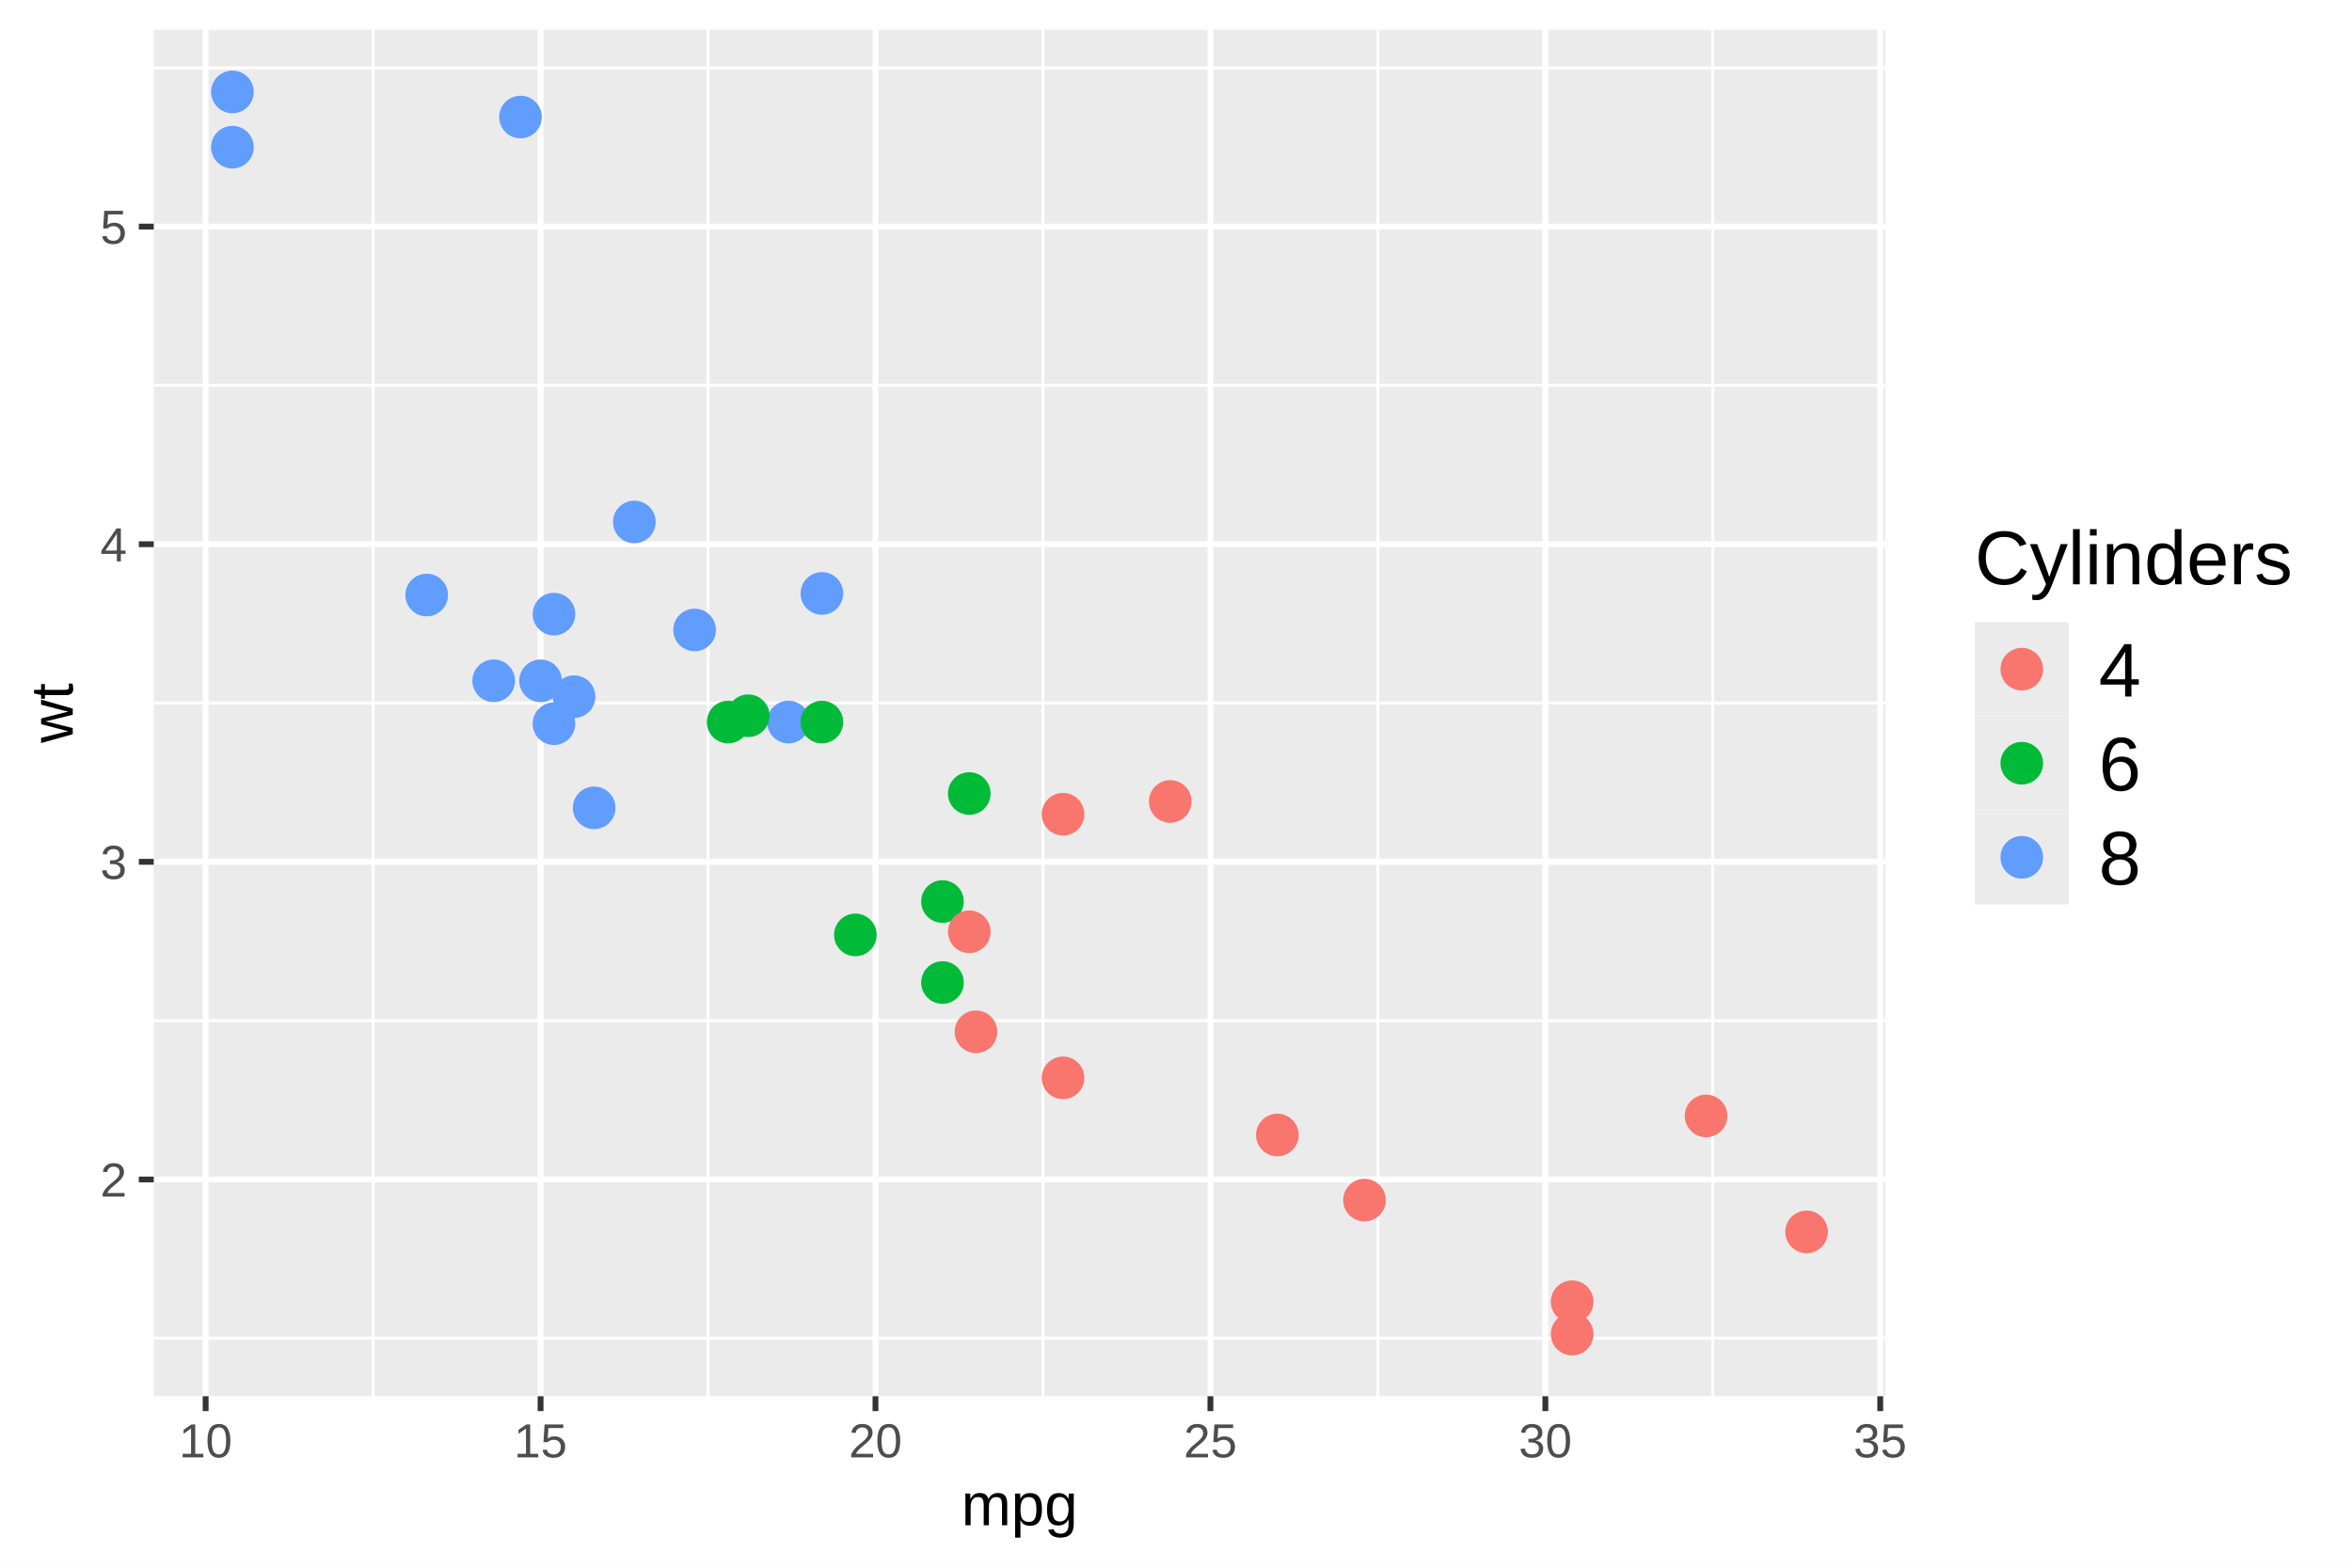
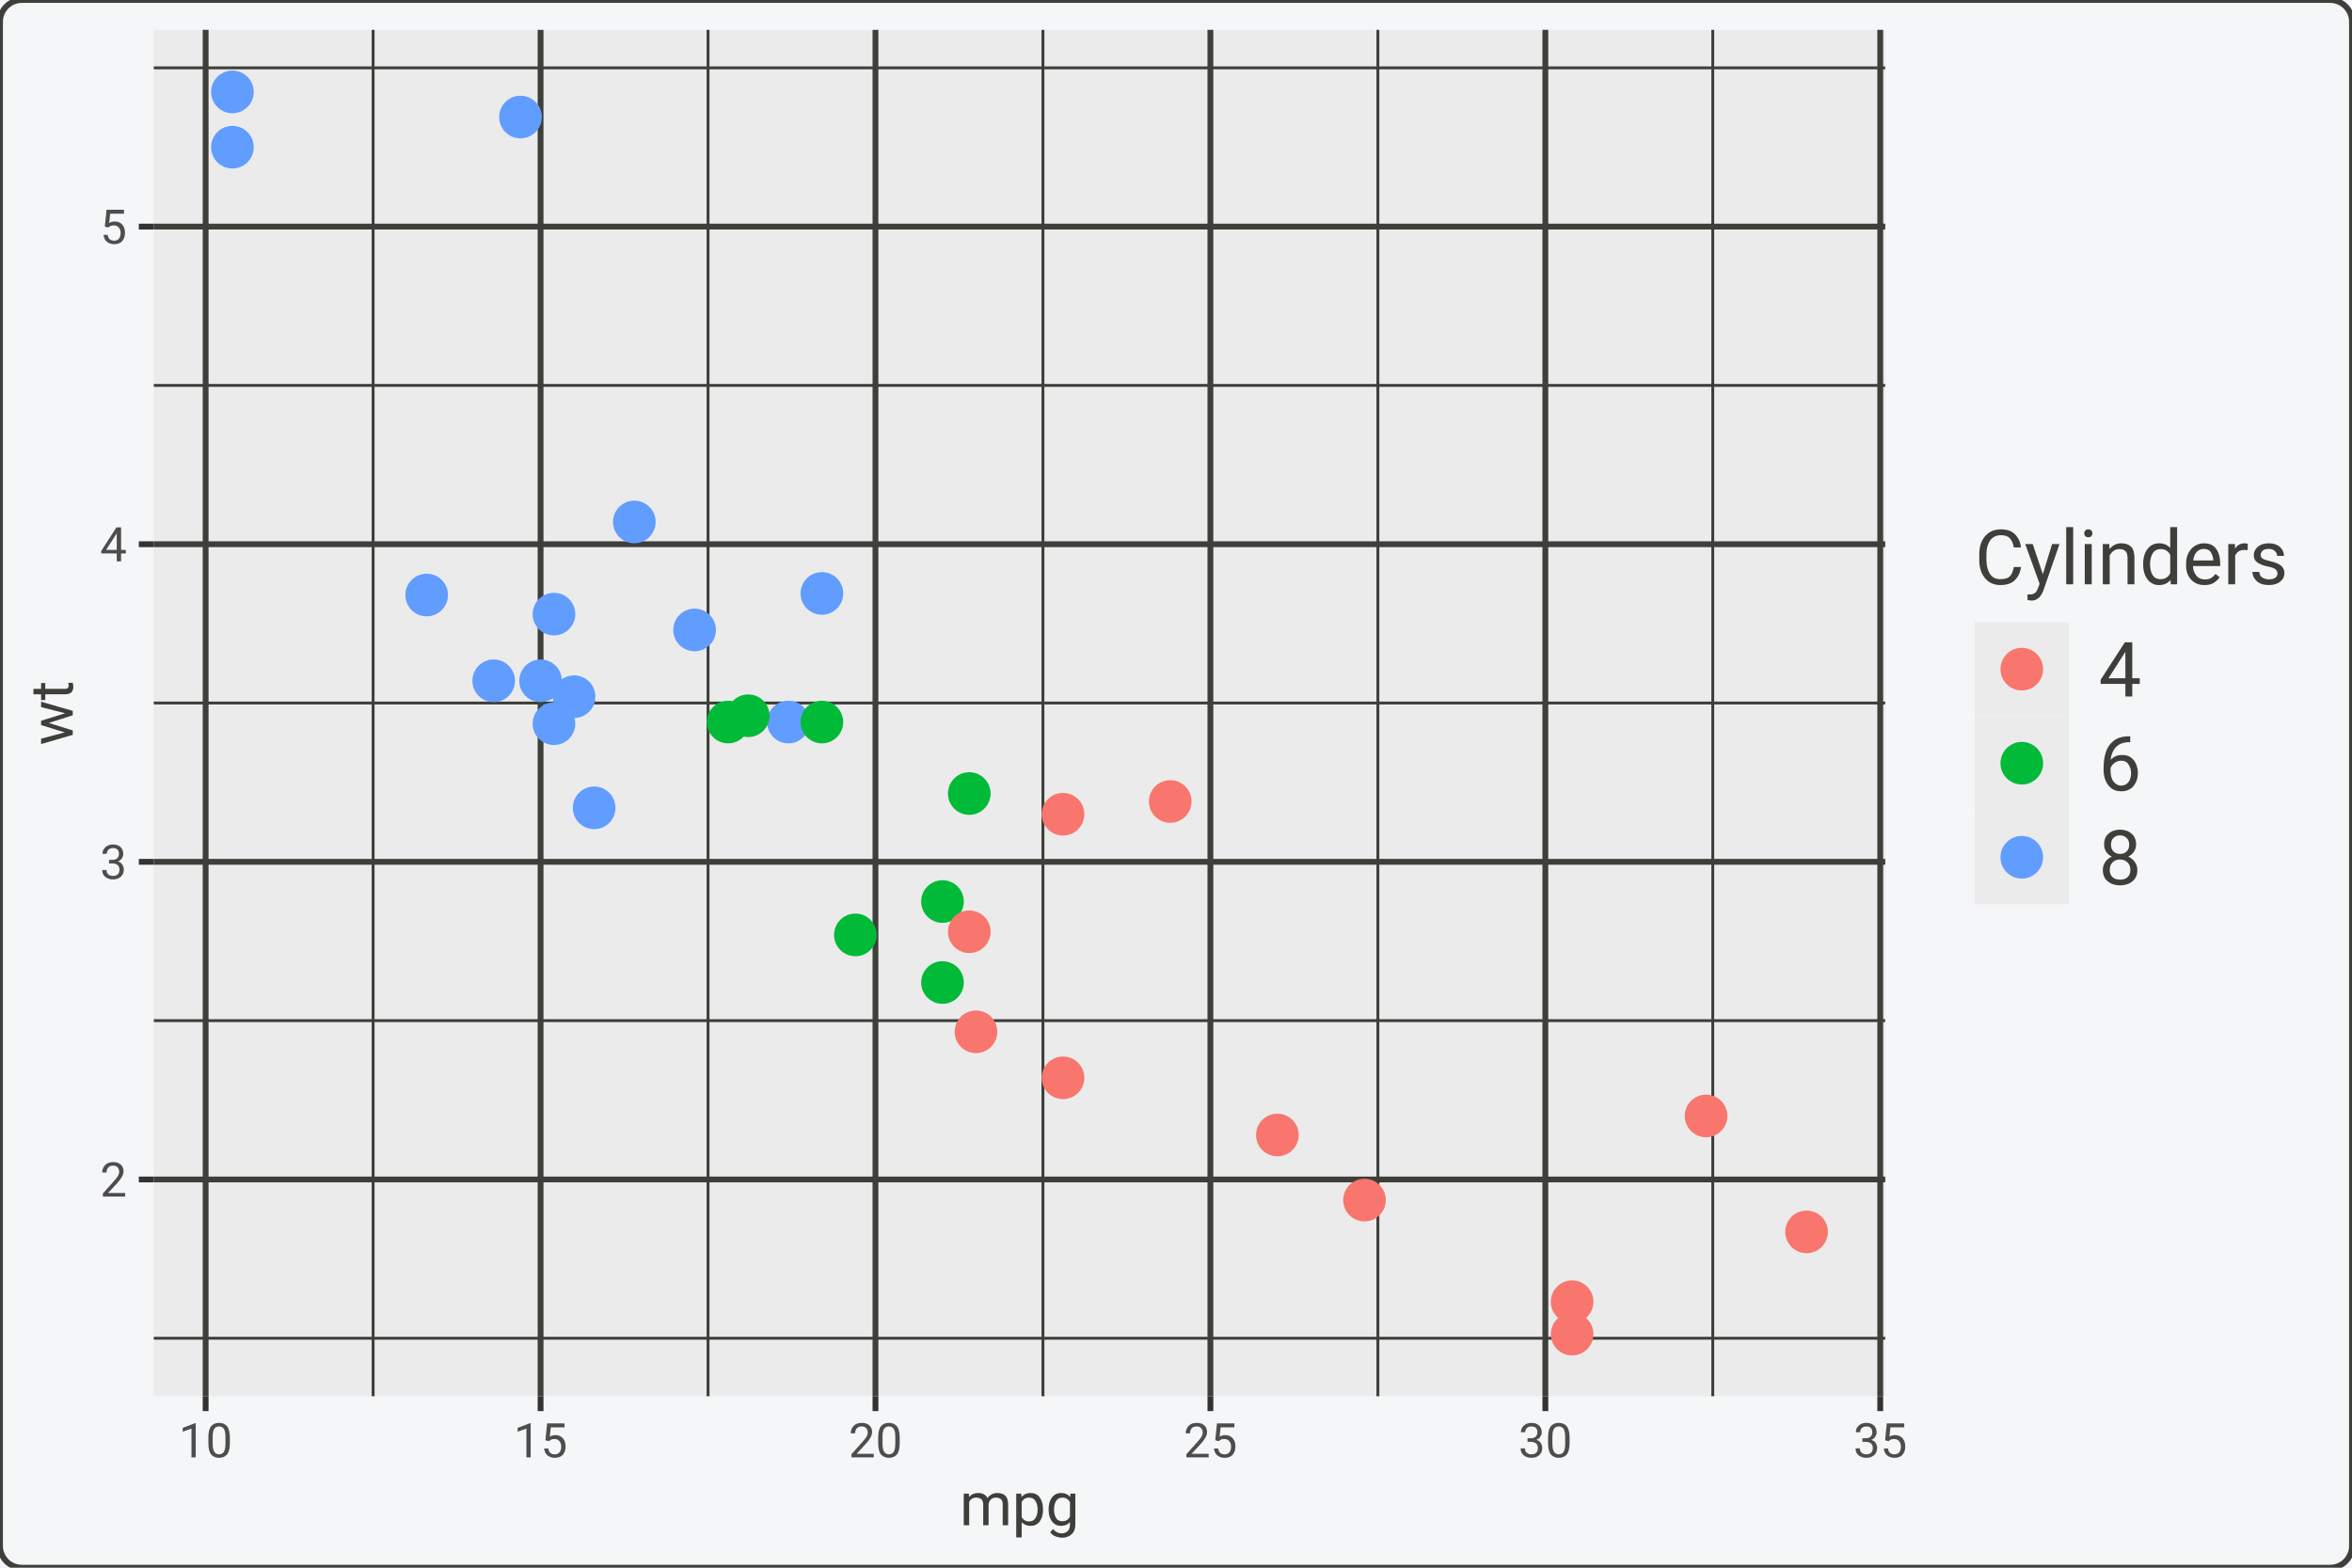
<svg xmlns="http://www.w3.org/2000/svg" width="432.00pt" height="288.00pt" viewBox="0 0 432.00 288.00">
  <g class="svglite">
    <defs>
      <style type="text/css">
-     .svglite line, .svglite polyline, .svglite polygon, .svglite path, .svglite rect, .svglite circle {
+     /* theme-aware-processed */
+     .svglite line, .svglite polyline, .svglite polygon, .svglite path, .svglite circle {
      fill: none;
-       stroke: #000000;
+       stroke: #3E3F3A;
+       stroke-linecap: round;
+       stroke-linejoin: round;
+       stroke-miterlimit: 10.00;
+     }
+     .svglite &gt; g &gt; rect {
+       fill: none;
+       stroke: #3E3F3A;
      stroke-linecap: round;
      stroke-linejoin: round;
      stroke-miterlimit: 10.00;
    }
    .svglite text {
      white-space: pre;
+       fill: #3E3F3A;
    }
    .svglite g.glyphgroup path {
      fill: inherit;
      stroke: none;
    }
  </style>
    </defs>
-     <rect width="100%" height="100%" style="stroke: none; fill: none;" />
+     <rect class="svg-bg" width="100%" height="100%" style="stroke: none; fill: #F5F6F8;" />
    <defs>
      <clipPath id="cpMC4wMHw0MzIuMDB8MC4wMHwyODguMDA=">
        <rect x="0.00" y="0.00" width="432.00" height="288.00" />
      </clipPath>
    </defs>
    <g clip-path="url(#cpMC4wMHw0MzIuMDB8MC4wMHwyODguMDA=)">
-       <rect x="0" y="0.00" width="432.00" height="288.00" style="stroke-width: 1.07; stroke: #FFFFFF; fill: #FFFFFF;" />
+       <rect rx="4" x="0" y="0.00" width="432.00" height="288.00" style="stroke-width: 1.07; stroke: #3E3F3A; fill: #F5F6F8;" />
    </g>
    <defs>
      <clipPath id="cpMjguMjR8MzQ2LjI3fDUuNDh8MjU2LjUw">
        <rect x="28.24" y="5.48" width="318.04" height="251.02" />
      </clipPath>
    </defs>
    <g clip-path="url(#cpMjguMjR8MzQ2LjI3fDUuNDh8MjU2LjUw)">
      <rect x="28.24" y="5.48" width="318.04" height="251.02" style="stroke-width: 1.07; stroke: none; fill: #EBEBEB;" />
-       <polyline points="28.24,245.85 346.27,245.85 " style="stroke-width: 0.53; stroke: #FFFFFF; stroke-linecap: butt;" />
-       <polyline points="28.24,187.50 346.27,187.50 " style="stroke-width: 0.53; stroke: #FFFFFF; stroke-linecap: butt;" />
-       <polyline points="28.24,129.15 346.27,129.15 " style="stroke-width: 0.53; stroke: #FFFFFF; stroke-linecap: butt;" />
-       <polyline points="28.24,70.80 346.27,70.80 " style="stroke-width: 0.53; stroke: #FFFFFF; stroke-linecap: butt;" />
-       <polyline points="28.24,12.46 346.27,12.46 " style="stroke-width: 0.53; stroke: #FFFFFF; stroke-linecap: butt;" />
-       <polyline points="68.53,256.50 68.53,5.48 " style="stroke-width: 0.53; stroke: #FFFFFF; stroke-linecap: butt;" />
-       <polyline points="130.05,256.50 130.05,5.48 " style="stroke-width: 0.53; stroke: #FFFFFF; stroke-linecap: butt;" />
-       <polyline points="191.56,256.50 191.56,5.48 " style="stroke-width: 0.53; stroke: #FFFFFF; stroke-linecap: butt;" />
-       <polyline points="253.08,256.50 253.08,5.48 " style="stroke-width: 0.53; stroke: #FFFFFF; stroke-linecap: butt;" />
-       <polyline points="314.59,256.50 314.59,5.48 " style="stroke-width: 0.53; stroke: #FFFFFF; stroke-linecap: butt;" />
-       <polyline points="28.24,216.68 346.27,216.68 " style="stroke-width: 1.07; stroke: #FFFFFF; stroke-linecap: butt;" />
-       <polyline points="28.24,158.33 346.27,158.33 " style="stroke-width: 1.07; stroke: #FFFFFF; stroke-linecap: butt;" />
-       <polyline points="28.24,99.98 346.27,99.98 " style="stroke-width: 1.07; stroke: #FFFFFF; stroke-linecap: butt;" />
-       <polyline points="28.24,41.63 346.27,41.63 " style="stroke-width: 1.07; stroke: #FFFFFF; stroke-linecap: butt;" />
-       <polyline points="37.77,256.50 37.77,5.48 " style="stroke-width: 1.07; stroke: #FFFFFF; stroke-linecap: butt;" />
-       <polyline points="99.29,256.50 99.29,5.48 " style="stroke-width: 1.07; stroke: #FFFFFF; stroke-linecap: butt;" />
-       <polyline points="160.80,256.50 160.80,5.48 " style="stroke-width: 1.07; stroke: #FFFFFF; stroke-linecap: butt;" />
-       <polyline points="222.32,256.50 222.32,5.48 " style="stroke-width: 1.07; stroke: #FFFFFF; stroke-linecap: butt;" />
-       <polyline points="283.84,256.50 283.84,5.48 " style="stroke-width: 1.07; stroke: #FFFFFF; stroke-linecap: butt;" />
-       <polyline points="345.35,256.50 345.35,5.48 " style="stroke-width: 1.07; stroke: #FFFFFF; stroke-linecap: butt;" />
+       <polyline points="28.24,245.85 346.27,245.85 " style="stroke-width: 0.53; stroke: #3E3F3A; stroke-linecap: butt;" />
+       <polyline points="28.24,187.50 346.27,187.50 " style="stroke-width: 0.53; stroke: #3E3F3A; stroke-linecap: butt;" />
+       <polyline points="28.24,129.15 346.27,129.15 " style="stroke-width: 0.53; stroke: #3E3F3A; stroke-linecap: butt;" />
+       <polyline points="28.24,70.80 346.27,70.80 " style="stroke-width: 0.53; stroke: #3E3F3A; stroke-linecap: butt;" />
+       <polyline points="28.24,12.46 346.27,12.46 " style="stroke-width: 0.53; stroke: #3E3F3A; stroke-linecap: butt;" />
+       <polyline points="68.53,256.50 68.53,5.48 " style="stroke-width: 0.53; stroke: #3E3F3A; stroke-linecap: butt;" />
+       <polyline points="130.05,256.50 130.05,5.48 " style="stroke-width: 0.53; stroke: #3E3F3A; stroke-linecap: butt;" />
+       <polyline points="191.56,256.50 191.56,5.48 " style="stroke-width: 0.53; stroke: #3E3F3A; stroke-linecap: butt;" />
+       <polyline points="253.08,256.50 253.08,5.48 " style="stroke-width: 0.53; stroke: #3E3F3A; stroke-linecap: butt;" />
+       <polyline points="314.59,256.50 314.59,5.48 " style="stroke-width: 0.53; stroke: #3E3F3A; stroke-linecap: butt;" />
+       <polyline points="28.24,216.68 346.27,216.68 " style="stroke-width: 1.07; stroke: #3E3F3A; stroke-linecap: butt;" />
+       <polyline points="28.24,158.33 346.27,158.33 " style="stroke-width: 1.07; stroke: #3E3F3A; stroke-linecap: butt;" />
+       <polyline points="28.24,99.98 346.27,99.98 " style="stroke-width: 1.07; stroke: #3E3F3A; stroke-linecap: butt;" />
+       <polyline points="28.24,41.63 346.27,41.63 " style="stroke-width: 1.07; stroke: #3E3F3A; stroke-linecap: butt;" />
+       <polyline points="37.77,256.50 37.77,5.48 " style="stroke-width: 1.07; stroke: #3E3F3A; stroke-linecap: butt;" />
+       <polyline points="99.29,256.50 99.29,5.48 " style="stroke-width: 1.07; stroke: #3E3F3A; stroke-linecap: butt;" />
+       <polyline points="160.80,256.50 160.80,5.48 " style="stroke-width: 1.07; stroke: #3E3F3A; stroke-linecap: butt;" />
+       <polyline points="222.32,256.50 222.32,5.48 " style="stroke-width: 1.07; stroke: #3E3F3A; stroke-linecap: butt;" />
+       <polyline points="283.84,256.50 283.84,5.48 " style="stroke-width: 1.07; stroke: #3E3F3A; stroke-linecap: butt;" />
+       <polyline points="345.35,256.50 345.35,5.48 " style="stroke-width: 1.07; stroke: #3E3F3A; stroke-linecap: butt;" />
      <circle cx="173.11" cy="180.50" r="3.56" style="stroke-width: 0.71; stroke: #00BA38; fill: #00BA38;" />
      <circle cx="173.11" cy="165.62" r="3.56" style="stroke-width: 0.71; stroke: #00BA38; fill: #00BA38;" />
      <circle cx="195.25" cy="198.01" r="3.56" style="stroke-width: 0.71; stroke: #F8766D; fill: #F8766D;" />
      <circle cx="178.03" cy="145.78" r="3.56" style="stroke-width: 0.71; stroke: #00BA38; fill: #00BA38;" />
      <circle cx="144.81" cy="132.65" r="3.56" style="stroke-width: 0.71; stroke: #619CFF; fill: #619CFF;" />
      <circle cx="137.43" cy="131.49" r="3.56" style="stroke-width: 0.71; stroke: #00BA38; fill: #00BA38;" />
      <circle cx="90.68" cy="125.07" r="3.56" style="stroke-width: 0.71; stroke: #619CFF; fill: #619CFF;" />
      <circle cx="214.94" cy="147.24" r="3.56" style="stroke-width: 0.71; stroke: #F8766D; fill: #F8766D;" />
      <circle cx="195.25" cy="149.58" r="3.56" style="stroke-width: 0.71; stroke: #F8766D; fill: #F8766D;" />
      <circle cx="150.96" cy="132.65" r="3.56" style="stroke-width: 0.71; stroke: #00BA38; fill: #00BA38;" />
      <circle cx="133.74" cy="132.65" r="3.56" style="stroke-width: 0.71; stroke: #00BA38; fill: #00BA38;" />
      <circle cx="116.51" cy="95.89" r="3.56" style="stroke-width: 0.71; stroke: #619CFF; fill: #619CFF;" />
      <circle cx="127.58" cy="115.73" r="3.56" style="stroke-width: 0.71; stroke: #619CFF; fill: #619CFF;" />
      <circle cx="101.75" cy="112.82" r="3.56" style="stroke-width: 0.71; stroke: #619CFF; fill: #619CFF;" />
      <circle cx="42.69" cy="27.04" r="3.56" style="stroke-width: 0.71; stroke: #619CFF; fill: #619CFF;" />
      <circle cx="42.69" cy="16.89" r="3.56" style="stroke-width: 0.71; stroke: #619CFF; fill: #619CFF;" />
      <circle cx="95.60" cy="21.50" r="3.56" style="stroke-width: 0.71; stroke: #619CFF; fill: #619CFF;" />
      <circle cx="313.36" cy="205.01" r="3.56" style="stroke-width: 0.71; stroke: #F8766D; fill: #F8766D;" />
      <circle cx="288.76" cy="239.14" r="3.56" style="stroke-width: 0.71; stroke: #F8766D; fill: #F8766D;" />
      <circle cx="331.82" cy="226.31" r="3.56" style="stroke-width: 0.71; stroke: #F8766D; fill: #F8766D;" />
      <circle cx="179.26" cy="189.55" r="3.56" style="stroke-width: 0.71; stroke: #F8766D; fill: #F8766D;" />
      <circle cx="105.44" cy="127.99" r="3.56" style="stroke-width: 0.71; stroke: #619CFF; fill: #619CFF;" />
      <circle cx="101.75" cy="132.95" r="3.56" style="stroke-width: 0.71; stroke: #619CFF; fill: #619CFF;" />
      <circle cx="78.37" cy="109.31" r="3.56" style="stroke-width: 0.71; stroke: #619CFF; fill: #619CFF;" />
      <circle cx="150.96" cy="109.02" r="3.56" style="stroke-width: 0.71; stroke: #619CFF; fill: #619CFF;" />
      <circle cx="250.62" cy="220.47" r="3.56" style="stroke-width: 0.71; stroke: #F8766D; fill: #F8766D;" />
      <circle cx="234.62" cy="208.51" r="3.56" style="stroke-width: 0.71; stroke: #F8766D; fill: #F8766D;" />
      <circle cx="288.76" cy="245.09" r="3.56" style="stroke-width: 0.71; stroke: #F8766D; fill: #F8766D;" />
      <circle cx="109.13" cy="148.41" r="3.56" style="stroke-width: 0.71; stroke: #619CFF; fill: #619CFF;" />
      <circle cx="157.11" cy="171.75" r="3.56" style="stroke-width: 0.71; stroke: #00BA38; fill: #00BA38;" />
      <circle cx="99.29" cy="125.07" r="3.56" style="stroke-width: 0.71; stroke: #619CFF; fill: #619CFF;" />
      <circle cx="178.03" cy="171.17" r="3.56" style="stroke-width: 0.71; stroke: #F8766D; fill: #F8766D;" />
    </g>
    <g clip-path="url(#cpMC4wMHw0MzIuMDB8MC4wMHwyODguMDA=)">
-       <text x="23.31" y="219.83" text-anchor="end" style="font-size: 8.80px;fill: #4D4D4D; font-family: &quot;Arial&quot;;" textLength="4.89px" lengthAdjust="spacingAndGlyphs">2</text>
-       <text x="23.31" y="161.48" text-anchor="end" style="font-size: 8.80px;fill: #4D4D4D; font-family: &quot;Arial&quot;;" textLength="4.89px" lengthAdjust="spacingAndGlyphs">3</text>
-       <text x="23.31" y="103.13" text-anchor="end" style="font-size: 8.80px;fill: #4D4D4D; font-family: &quot;Arial&quot;;" textLength="4.89px" lengthAdjust="spacingAndGlyphs">4</text>
-       <text x="23.31" y="44.78" text-anchor="end" style="font-size: 8.80px;fill: #4D4D4D; font-family: &quot;Arial&quot;;" textLength="4.89px" lengthAdjust="spacingAndGlyphs">5</text>
+       <text x="23.31" y="219.83" text-anchor="end" style="font-size: 8.80px;fill: #4D4D4D; font-family: &quot;Roboto&quot;, -apple-system, BlinkMacSystemFont, &quot;Segoe UI&quot;, system-ui, sans-serif;" textLength="4.89px" lengthAdjust="spacingAndGlyphs">2</text>
+       <text x="23.31" y="161.48" text-anchor="end" style="font-size: 8.80px;fill: #4D4D4D; font-family: &quot;Roboto&quot;, -apple-system, BlinkMacSystemFont, &quot;Segoe UI&quot;, system-ui, sans-serif;" textLength="4.89px" lengthAdjust="spacingAndGlyphs">3</text>
+       <text x="23.31" y="103.13" text-anchor="end" style="font-size: 8.80px;fill: #4D4D4D; font-family: &quot;Roboto&quot;, -apple-system, BlinkMacSystemFont, &quot;Segoe UI&quot;, system-ui, sans-serif;" textLength="4.89px" lengthAdjust="spacingAndGlyphs">4</text>
+       <text x="23.31" y="44.78" text-anchor="end" style="font-size: 8.80px;fill: #4D4D4D; font-family: &quot;Roboto&quot;, -apple-system, BlinkMacSystemFont, &quot;Segoe UI&quot;, system-ui, sans-serif;" textLength="4.89px" lengthAdjust="spacingAndGlyphs">5</text>
      <polyline points="25.50,216.68 28.24,216.68 " style="stroke-width: 1.07; stroke: #333333; stroke-linecap: butt;" />
      <polyline points="25.50,158.33 28.24,158.33 " style="stroke-width: 1.07; stroke: #333333; stroke-linecap: butt;" />
      <polyline points="25.50,99.98 28.24,99.98 " style="stroke-width: 1.07; stroke: #333333; stroke-linecap: butt;" />
      <polyline points="25.50,41.63 28.24,41.63 " style="stroke-width: 1.07; stroke: #333333; stroke-linecap: butt;" />
      <polyline points="37.77,259.24 37.77,256.50 " style="stroke-width: 1.07; stroke: #333333; stroke-linecap: butt;" />
      <polyline points="99.29,259.24 99.29,256.50 " style="stroke-width: 1.07; stroke: #333333; stroke-linecap: butt;" />
      <polyline points="160.80,259.24 160.80,256.50 " style="stroke-width: 1.07; stroke: #333333; stroke-linecap: butt;" />
      <polyline points="222.32,259.24 222.32,256.50 " style="stroke-width: 1.07; stroke: #333333; stroke-linecap: butt;" />
      <polyline points="283.84,259.24 283.84,256.50 " style="stroke-width: 1.07; stroke: #333333; stroke-linecap: butt;" />
      <polyline points="345.35,259.24 345.35,256.50 " style="stroke-width: 1.07; stroke: #333333; stroke-linecap: butt;" />
-       <text x="37.77" y="267.74" text-anchor="middle" style="font-size: 8.80px;fill: #4D4D4D; font-family: &quot;Arial&quot;;" textLength="9.78px" lengthAdjust="spacingAndGlyphs">10</text>
-       <text x="99.29" y="267.74" text-anchor="middle" style="font-size: 8.80px;fill: #4D4D4D; font-family: &quot;Arial&quot;;" textLength="9.78px" lengthAdjust="spacingAndGlyphs">15</text>
-       <text x="160.80" y="267.74" text-anchor="middle" style="font-size: 8.80px;fill: #4D4D4D; font-family: &quot;Arial&quot;;" textLength="9.78px" lengthAdjust="spacingAndGlyphs">20</text>
-       <text x="222.32" y="267.74" text-anchor="middle" style="font-size: 8.80px;fill: #4D4D4D; font-family: &quot;Arial&quot;;" textLength="9.78px" lengthAdjust="spacingAndGlyphs">25</text>
-       <text x="283.84" y="267.74" text-anchor="middle" style="font-size: 8.80px;fill: #4D4D4D; font-family: &quot;Arial&quot;;" textLength="9.78px" lengthAdjust="spacingAndGlyphs">30</text>
-       <text x="345.35" y="267.74" text-anchor="middle" style="font-size: 8.80px;fill: #4D4D4D; font-family: &quot;Arial&quot;;" textLength="9.78px" lengthAdjust="spacingAndGlyphs">35</text>
-       <text x="187.26" y="280.20" text-anchor="middle" style="font-size: 11.00px; font-family: &quot;Arial&quot;;" textLength="21.41px" lengthAdjust="spacingAndGlyphs">mpg</text>
-       <text transform="translate(13.36,130.99) rotate(-90)" text-anchor="middle" style="font-size: 11.00px; font-family: &quot;Arial&quot;;" textLength="11.00px" lengthAdjust="spacingAndGlyphs">wt</text>
-       <rect x="357.23" y="90.37" width="69.29" height="81.25" style="stroke-width: 1.07; stroke: none; fill: #FFFFFF;" />
-       <text x="362.71" y="107.34" style="font-size: 14.00px; font-family: &quot;Arial&quot;;" textLength="58.33px" lengthAdjust="spacingAndGlyphs">Cylinders</text>
+       <text x="37.77" y="267.74" text-anchor="middle" style="font-size: 8.80px;fill: #4D4D4D; font-family: &quot;Roboto&quot;, -apple-system, BlinkMacSystemFont, &quot;Segoe UI&quot;, system-ui, sans-serif;" textLength="9.78px" lengthAdjust="spacingAndGlyphs">10</text>
+       <text x="99.29" y="267.74" text-anchor="middle" style="font-size: 8.80px;fill: #4D4D4D; font-family: &quot;Roboto&quot;, -apple-system, BlinkMacSystemFont, &quot;Segoe UI&quot;, system-ui, sans-serif;" textLength="9.78px" lengthAdjust="spacingAndGlyphs">15</text>
+       <text x="160.80" y="267.74" text-anchor="middle" style="font-size: 8.80px;fill: #4D4D4D; font-family: &quot;Roboto&quot;, -apple-system, BlinkMacSystemFont, &quot;Segoe UI&quot;, system-ui, sans-serif;" textLength="9.78px" lengthAdjust="spacingAndGlyphs">20</text>
+       <text x="222.32" y="267.74" text-anchor="middle" style="font-size: 8.80px;fill: #4D4D4D; font-family: &quot;Roboto&quot;, -apple-system, BlinkMacSystemFont, &quot;Segoe UI&quot;, system-ui, sans-serif;" textLength="9.78px" lengthAdjust="spacingAndGlyphs">25</text>
+       <text x="283.84" y="267.74" text-anchor="middle" style="font-size: 8.80px;fill: #4D4D4D; font-family: &quot;Roboto&quot;, -apple-system, BlinkMacSystemFont, &quot;Segoe UI&quot;, system-ui, sans-serif;" textLength="9.78px" lengthAdjust="spacingAndGlyphs">30</text>
+       <text x="345.35" y="267.74" text-anchor="middle" style="font-size: 8.80px;fill: #4D4D4D; font-family: &quot;Roboto&quot;, -apple-system, BlinkMacSystemFont, &quot;Segoe UI&quot;, system-ui, sans-serif;" textLength="9.78px" lengthAdjust="spacingAndGlyphs">35</text>
+       <text x="187.26" y="280.20" text-anchor="middle" style="font-size: 11.00px; font-family: &quot;Roboto&quot;, -apple-system, BlinkMacSystemFont, &quot;Segoe UI&quot;, system-ui, sans-serif;" textLength="21.41px" lengthAdjust="spacingAndGlyphs">mpg</text>
+       <text transform="translate(13.36,130.99) rotate(-90)" text-anchor="middle" style="font-size: 11.00px; font-family: &quot;Roboto&quot;, -apple-system, BlinkMacSystemFont, &quot;Segoe UI&quot;, system-ui, sans-serif;" textLength="11.00px" lengthAdjust="spacingAndGlyphs">wt</text>
+       <rect rx="4" x="357.23" y="90.37" width="69.29" height="81.25" style="stroke-width: 1.07; stroke: none; fill: #F5F6F8;" />
+       <text x="362.71" y="107.34" style="font-size: 14.00px; font-family: &quot;Roboto&quot;, -apple-system, BlinkMacSystemFont, &quot;Segoe UI&quot;, system-ui, sans-serif;" textLength="58.33px" lengthAdjust="spacingAndGlyphs">Cylinders</text>
      <rect x="362.71" y="114.29" width="17.28" height="17.28" style="stroke-width: 1.07; stroke: none; fill: #EBEBEB;" />
      <circle cx="371.35" cy="122.93" r="3.56" style="stroke-width: 0.71; stroke: #F8766D; fill: #F8766D;" />
      <rect x="362.71" y="131.57" width="17.28" height="17.28" style="stroke-width: 1.07; stroke: none; fill: #EBEBEB;" />
      <circle cx="371.35" cy="140.21" r="3.56" style="stroke-width: 0.71; stroke: #00BA38; fill: #00BA38;" />
      <rect x="362.71" y="148.85" width="17.28" height="17.28" style="stroke-width: 1.07; stroke: none; fill: #EBEBEB;" />
      <circle cx="371.35" cy="157.49" r="3.56" style="stroke-width: 0.71; stroke: #619CFF; fill: #619CFF;" />
-       <text x="385.47" y="127.95" style="font-size: 14.00px; font-family: &quot;Arial&quot;;" textLength="7.78px" lengthAdjust="spacingAndGlyphs">4</text>
-       <text x="385.47" y="145.23" style="font-size: 14.00px; font-family: &quot;Arial&quot;;" textLength="7.78px" lengthAdjust="spacingAndGlyphs">6</text>
-       <text x="385.47" y="162.51" style="font-size: 14.00px; font-family: &quot;Arial&quot;;" textLength="7.78px" lengthAdjust="spacingAndGlyphs">8</text>
+       <text x="385.47" y="127.95" style="font-size: 14.00px; font-family: &quot;Roboto&quot;, -apple-system, BlinkMacSystemFont, &quot;Segoe UI&quot;, system-ui, sans-serif;" textLength="7.78px" lengthAdjust="spacingAndGlyphs">4</text>
+       <text x="385.47" y="145.23" style="font-size: 14.00px; font-family: &quot;Roboto&quot;, -apple-system, BlinkMacSystemFont, &quot;Segoe UI&quot;, system-ui, sans-serif;" textLength="7.78px" lengthAdjust="spacingAndGlyphs">6</text>
+       <text x="385.47" y="162.51" style="font-size: 14.00px; font-family: &quot;Roboto&quot;, -apple-system, BlinkMacSystemFont, &quot;Segoe UI&quot;, system-ui, sans-serif;" textLength="7.78px" lengthAdjust="spacingAndGlyphs">8</text>
    </g>
  </g>
</svg>
